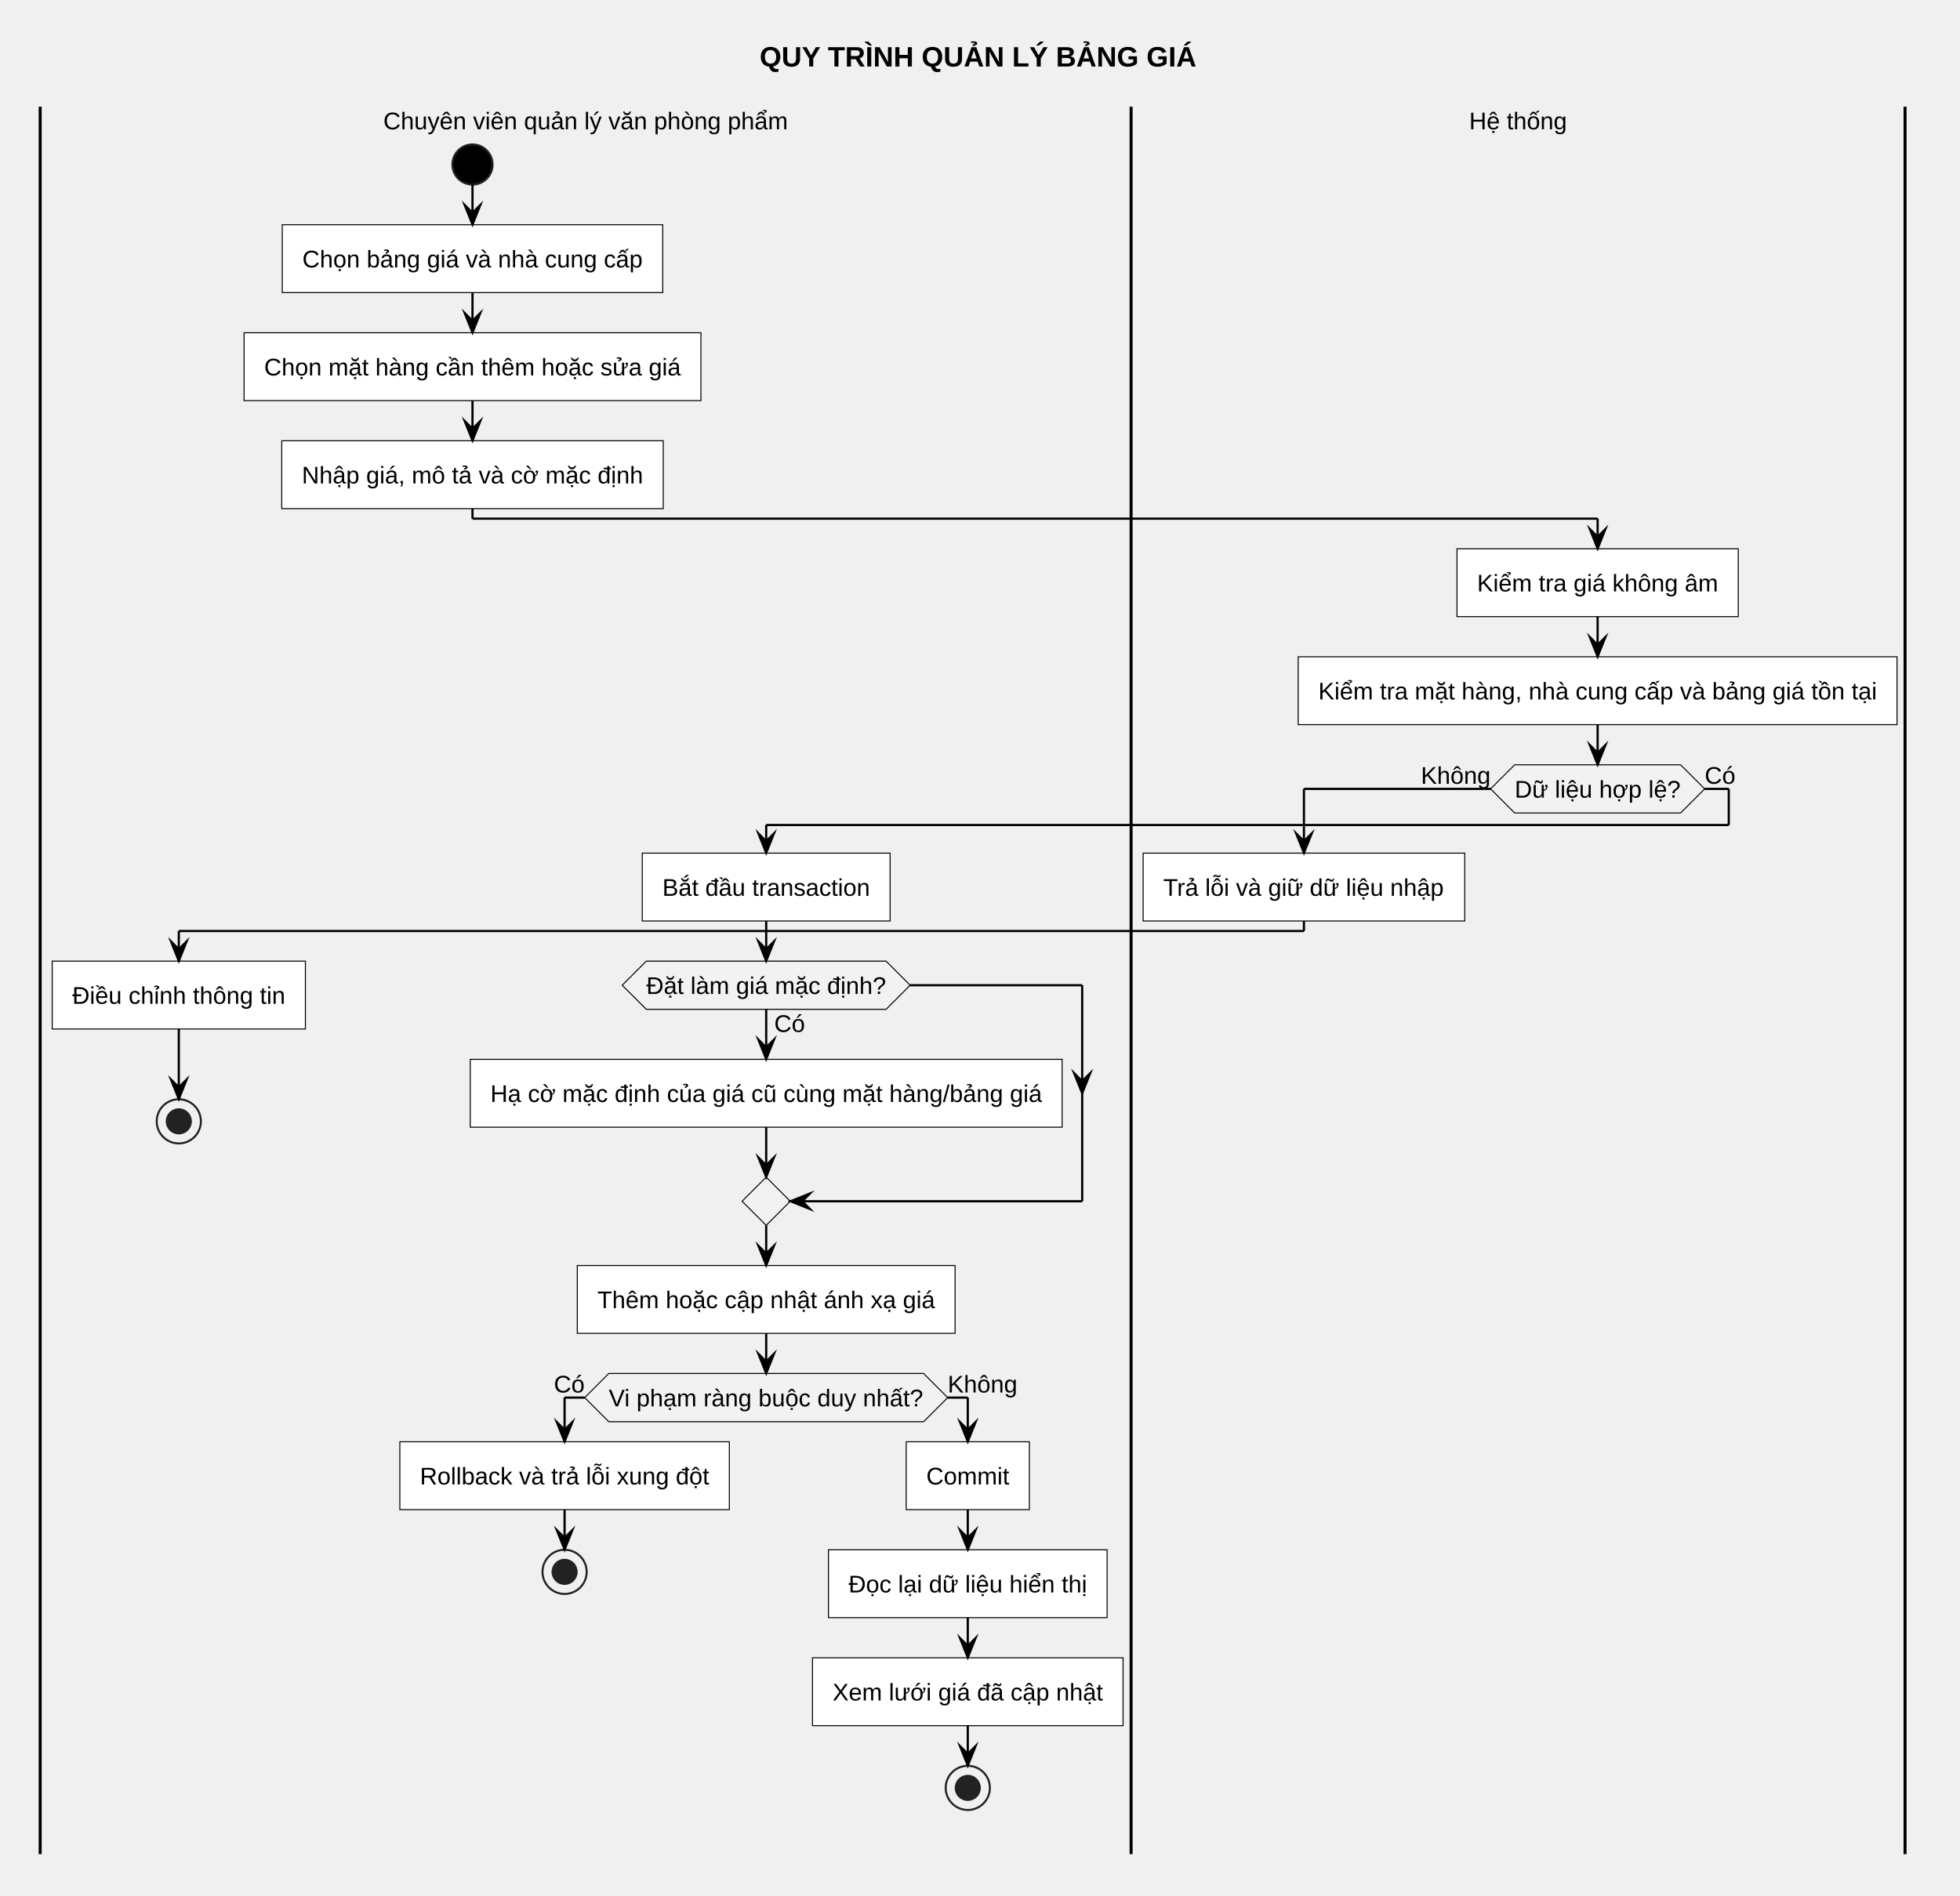
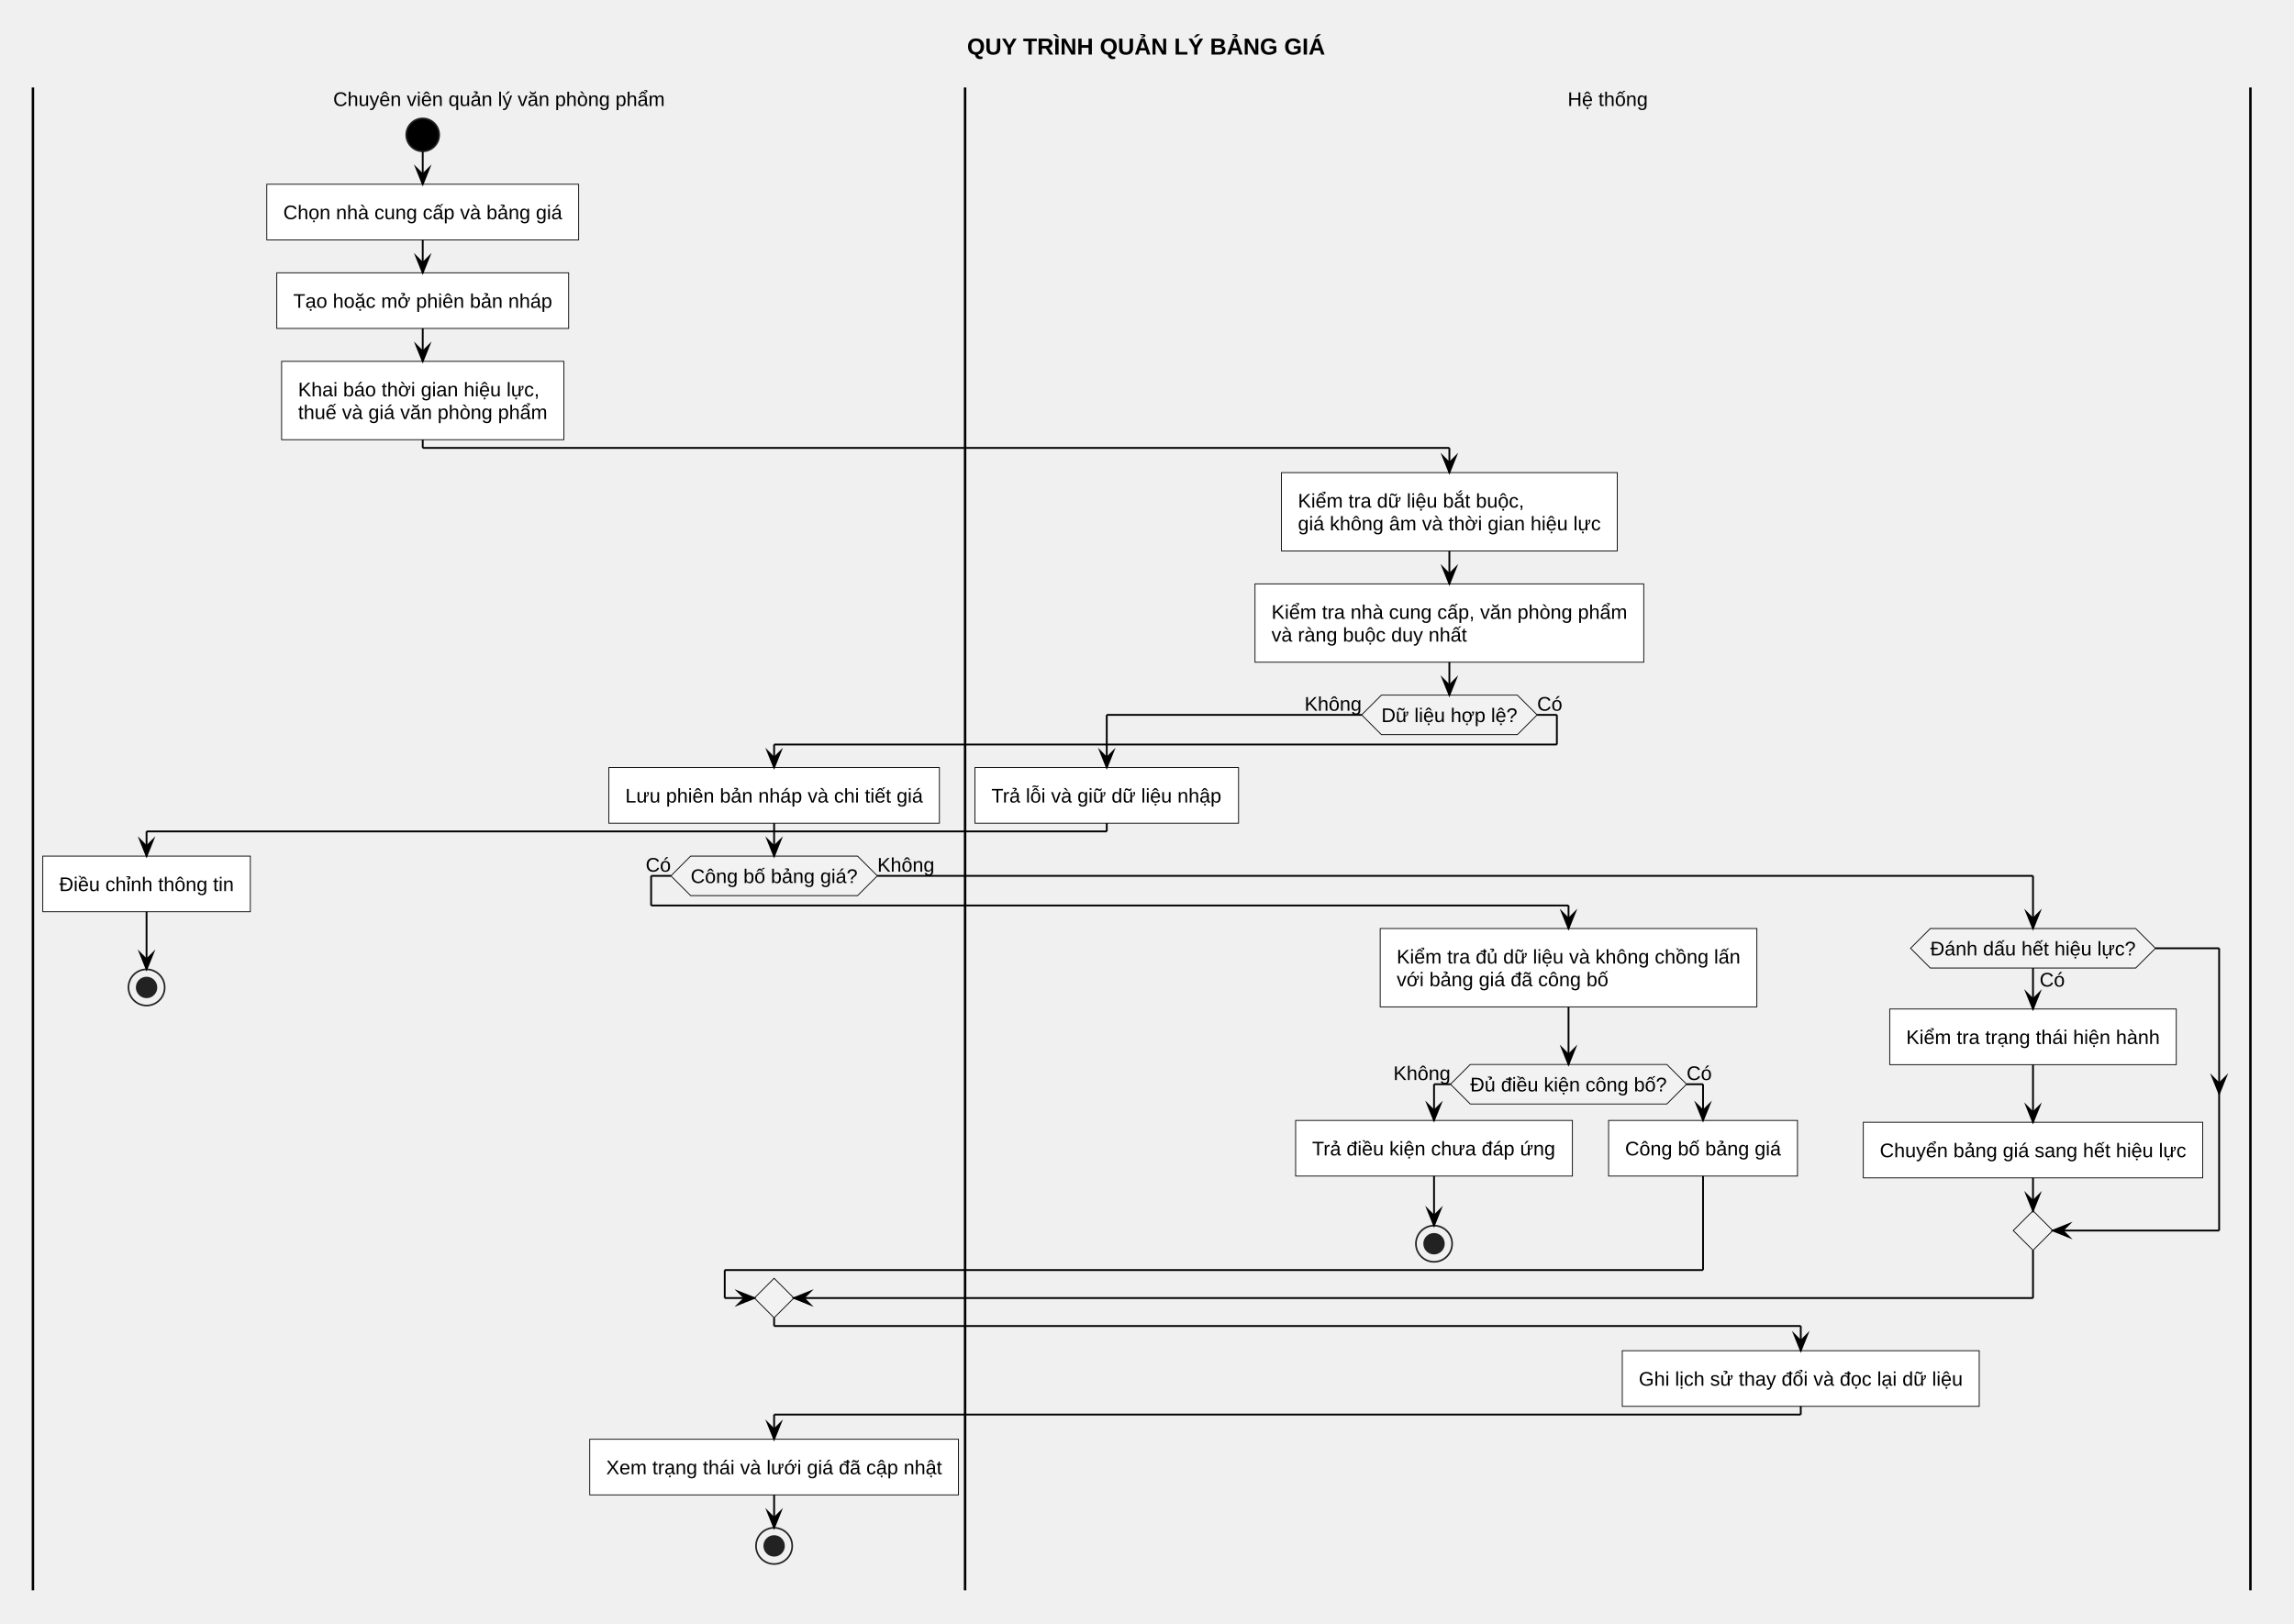
- <svg xmlns="http://www.w3.org/2000/svg" contentStyleType="text/css" data-diagram-type="ACTIVITY" height="1770px" preserveAspectRatio="none" style="width:1830px;height:1770px;background:#FFFFFF;" version="1.1" viewBox="0 0 1830 1770" width="1830px" zoomAndPan="magnify">
+ <svg xmlns="http://www.w3.org/2000/svg" contentStyleType="text/css" data-diagram-type="ACTIVITY" height="1850.625px" preserveAspectRatio="none" style="width:2613px;height:1850px;background:#FFFFFF;" version="1.1" viewBox="0 0 2613 1850" width="2613.75px" zoomAndPan="magnify">
  <defs />
  <g>
    <g class="title" data-source-line="2">
-       <text fill="#000000" font-family="Arial" font-size="26.25" font-weight="700" lengthAdjust="spacing" textLength="408.336" x="709.249" y="62.122">QUY TRÌNH QUẢN LÝ BẢNG GIÁ</text>
+       <text fill="#000000" font-family="Arial" font-size="26.25" font-weight="700" lengthAdjust="spacing" textLength="408.336" x="1101.575" y="62.122">QUY TRÌNH QUẢN LÝ BẢNG GIÁ</text>
    </g>
-     <rect fill="none" height="25.873" style="stroke:none;stroke-width:1.875;" width="1742.459" x="37.5" y="99.641" />
-     <ellipse cx="441.156" cy="153.638" fill="#000000" rx="18.75" ry="18.75" style="stroke:#222222;stroke-width:1.875;" />
-     <rect fill="#FFFFFF" height="63.373" style="stroke:#000000;stroke-width:0.938;" width="355.247" x="263.533" y="209.888" />
-     <text fill="#000000" font-family="Arial" font-size="22.5" lengthAdjust="spacing" textLength="317.747" x="282.283" y="249.743">Chọn bảng giá và nhà cung cấp</text>
-     <rect fill="#FFFFFF" height="63.373" style="stroke:#000000;stroke-width:0.938;" width="426.548" x="227.882" y="310.761" />
-     <text fill="#000000" font-family="Arial" font-size="22.5" lengthAdjust="spacing" textLength="389.048" x="246.632" y="350.616">Chọn mặt hàng cần thêm hoặc sửa giá</text>
-     <rect fill="#FFFFFF" height="63.373" style="stroke:#000000;stroke-width:0.938;" width="356.158" x="263.077" y="411.634" />
-     <text fill="#000000" font-family="Arial" font-size="22.5" lengthAdjust="spacing" textLength="318.658" x="281.827" y="451.489">Nhập giá, mô tả và cờ mặc định</text>
-     <rect fill="#FFFFFF" height="63.373" style="stroke:#000000;stroke-width:0.938;" width="236.386" x="48.75" y="897.625" />
-     <text fill="#000000" font-family="Arial" font-size="22.5" lengthAdjust="spacing" textLength="198.886" x="67.5" y="937.48">Điều chỉnh thông tin</text>
-     <ellipse cx="166.943" cy="1047.248" fill="none" rx="20.625" ry="20.625" style="stroke:#222222;stroke-width:1.875;" />
-     <ellipse cx="166.943" cy="1047.248" fill="#222222" rx="11.25" ry="11.25" style="stroke:#222222;stroke-width:1.875;" />
-     <rect fill="#FFFFFF" height="63.373" style="stroke:#000000;stroke-width:0.938;" width="231.376" x="599.681" y="796.752" />
-     <text fill="#000000" font-family="Arial" font-size="22.5" lengthAdjust="spacing" textLength="193.876" x="618.431" y="836.607">Bắt đầu transaction</text>
-     <rect fill="#FFFFFF" height="63.373" style="stroke:#000000;stroke-width:0.938;" width="552.572" x="439.083" y="989.312" />
-     <text fill="#000000" font-family="Arial" font-size="22.5" lengthAdjust="spacing" textLength="515.072" x="457.833" y="1029.166">Hạ cờ mặc định của giá cũ cùng mặt hàng/bảng giá</text>
-     <polygon fill="#F2F2F2" points="603.441,897.625,827.298,897.625,849.798,920.125,827.298,942.625,603.441,942.625,580.941,920.125,603.441,897.625" style="stroke:#000000;stroke-width:0.938;stroke-linejoin:miter;stroke-miterlimit:10;" />
-     <text fill="#000000" font-family="Arial" font-size="22.5" lengthAdjust="spacing" textLength="28.762" x="722.869" y="963.73">Có</text>
-     <text fill="#000000" font-family="Arial" font-size="22.5" lengthAdjust="spacing" textLength="223.857" x="603.441" y="928.293">Đặt làm giá mặc định?</text>
-     <polygon fill="#F2F2F2" points="715.369,1099.371,737.869,1121.871,715.369,1144.371,692.869,1121.871,715.369,1099.371" style="stroke:#000000;stroke-width:0.938;stroke-linejoin:miter;stroke-miterlimit:10;" />
-     <rect fill="#FFFFFF" height="63.373" style="stroke:#000000;stroke-width:0.938;" width="352.709" x="539.015" y="1181.871" />
-     <text fill="#000000" font-family="Arial" font-size="22.5" lengthAdjust="spacing" textLength="315.209" x="557.765" y="1221.726">Thêm hoặc cập nhật ánh xạ giá</text>
-     <polygon fill="#F2F2F2" points="568.394,1282.744,862.344,1282.744,884.844,1305.244,862.344,1327.744,568.394,1327.744,545.894,1305.244,568.394,1282.744" style="stroke:#000000;stroke-width:0.938;stroke-linejoin:miter;stroke-miterlimit:10;" />
-     <text fill="#000000" font-family="Arial" font-size="22.5" lengthAdjust="spacing" textLength="293.95" x="568.394" y="1313.412">Vi phạm ràng buộc duy nhất?</text>
-     <text fill="#000000" font-family="Arial" font-size="22.5" lengthAdjust="spacing" textLength="28.762" x="517.132" y="1300.476">Có</text>
-     <text fill="#000000" font-family="Arial" font-size="22.5" lengthAdjust="spacing" textLength="65.061" x="884.844" y="1300.476">Không</text>
-     <rect fill="#FFFFFF" height="63.373" style="stroke:#000000;stroke-width:0.938;" width="307.643" x="373.323" y="1346.494" />
-     <text fill="#000000" font-family="Arial" font-size="22.5" lengthAdjust="spacing" textLength="270.143" x="392.073" y="1386.348">Rollback và trả lỗi xung đột</text>
-     <ellipse cx="527.144" cy="1467.991" fill="none" rx="20.625" ry="20.625" style="stroke:#222222;stroke-width:1.875;" />
-     <ellipse cx="527.144" cy="1467.991" fill="#222222" rx="11.25" ry="11.25" style="stroke:#222222;stroke-width:1.875;" />
-     <rect fill="#FFFFFF" height="63.373" style="stroke:#000000;stroke-width:0.938;" width="114.998" x="846.096" y="1346.494" />
-     <text fill="#000000" font-family="Arial" font-size="22.5" lengthAdjust="spacing" textLength="77.498" x="864.846" y="1386.348">Commit</text>
-     <rect fill="#FFFFFF" height="63.373" style="stroke:#000000;stroke-width:0.938;" width="260.182" x="773.503" y="1447.366" />
-     <text fill="#000000" font-family="Arial" font-size="22.5" lengthAdjust="spacing" textLength="222.682" x="792.253" y="1487.221">Đọc lại dữ liệu hiển thị</text>
-     <rect fill="#FFFFFF" height="63.373" style="stroke:#000000;stroke-width:0.938;" width="289.955" x="758.617" y="1548.239" />
-     <text fill="#000000" font-family="Arial" font-size="22.5" lengthAdjust="spacing" textLength="252.455" x="777.367" y="1588.094">Xem lưới giá đã cập nhật</text>
-     <ellipse cx="903.594" cy="1669.737" fill="none" rx="20.625" ry="20.625" style="stroke:#222222;stroke-width:1.875;" />
-     <ellipse cx="903.594" cy="1669.737" fill="#222222" rx="11.25" ry="11.25" style="stroke:#222222;stroke-width:1.875;" />
-     <line style="stroke:#000000;stroke-width:2.812;" x1="37.5" x2="37.5" y1="99.641" y2="1731.612" />
-     <rect fill="#FFFFFF" height="63.373" style="stroke:#000000;stroke-width:0.938;" width="262.61" x="1360.36" y="512.507" />
-     <text fill="#000000" font-family="Arial" font-size="22.5" lengthAdjust="spacing" textLength="225.11" x="1379.11" y="552.361">Kiểm tra giá không âm</text>
-     <rect fill="#FFFFFF" height="63.373" style="stroke:#000000;stroke-width:0.938;" width="559.087" x="1212.122" y="613.38" />
-     <text fill="#000000" font-family="Arial" font-size="22.5" lengthAdjust="spacing" textLength="521.587" x="1230.872" y="653.234">Kiểm tra mặt hàng, nhà cung cấp và bảng giá tồn tại</text>
-     <polygon fill="#F2F2F2" points="1414.217,714.252,1569.113,714.252,1591.613,736.752,1569.113,759.252,1414.217,759.252,1391.717,736.752,1414.217,714.252" style="stroke:#000000;stroke-width:0.938;stroke-linejoin:miter;stroke-miterlimit:10;" />
-     <text fill="#000000" font-family="Arial" font-size="22.5" lengthAdjust="spacing" textLength="154.896" x="1414.217" y="744.921">Dữ liệu hợp lệ?</text>
-     <text fill="#000000" font-family="Arial" font-size="22.5" lengthAdjust="spacing" textLength="65.061" x="1326.656" y="731.984">Không</text>
-     <text fill="#000000" font-family="Arial" font-size="22.5" lengthAdjust="spacing" textLength="28.762" x="1591.613" y="731.984">Có</text>
-     <rect fill="#FFFFFF" height="63.373" style="stroke:#000000;stroke-width:0.938;" width="300.26" x="1067.322" y="796.752" />
-     <text fill="#000000" font-family="Arial" font-size="22.5" lengthAdjust="spacing" textLength="262.76" x="1086.072" y="836.607">Trả lỗi và giữ dữ liệu nhập</text>
-     <line style="stroke:#000000;stroke-width:2.812;" x1="1056.072" x2="1056.072" y1="99.641" y2="1731.612" />
-     <line style="stroke:#000000;stroke-width:2.812;" x1="1778.708" x2="1778.708" y1="99.641" y2="1731.612" />
-     <line style="stroke:#000000;stroke-width:2.062;" x1="441.156" x2="441.156" y1="172.388" y2="209.888" />
-     <polygon fill="#000000" points="433.656,191.138,441.156,209.888,448.656,191.138,441.156,198.638" style="stroke:#000000;stroke-width:1.875;stroke-linejoin:miter;stroke-miterlimit:10;" />
-     <line style="stroke:#000000;stroke-width:2.062;" x1="441.156" x2="441.156" y1="273.261" y2="310.761" />
-     <polygon fill="#000000" points="433.656,292.011,441.156,310.761,448.656,292.011,441.156,299.511" style="stroke:#000000;stroke-width:1.875;stroke-linejoin:miter;stroke-miterlimit:10;" />
-     <line style="stroke:#000000;stroke-width:2.062;" x1="441.156" x2="441.156" y1="374.134" y2="411.634" />
-     <polygon fill="#000000" points="433.656,392.884,441.156,411.634,448.656,392.884,441.156,400.384" style="stroke:#000000;stroke-width:1.875;stroke-linejoin:miter;stroke-miterlimit:10;" />
-     <line style="stroke:#000000;stroke-width:2.062;" x1="166.943" x2="166.943" y1="960.998" y2="1026.623" />
-     <polygon fill="#000000" points="159.443,1007.873,166.943,1026.623,174.443,1007.873,166.943,1015.373" style="stroke:#000000;stroke-width:1.875;stroke-linejoin:miter;stroke-miterlimit:10;" />
-     <line style="stroke:#000000;stroke-width:2.062;" x1="715.369" x2="715.369" y1="942.625" y2="989.312" />
-     <polygon fill="#000000" points="707.869,970.562,715.369,989.312,722.869,970.562,715.369,978.062" style="stroke:#000000;stroke-width:1.875;stroke-linejoin:miter;stroke-miterlimit:10;" />
-     <line style="stroke:#000000;stroke-width:2.062;" x1="849.798" x2="1010.405" y1="920.125" y2="920.125" />
-     <polygon fill="#000000" points="1002.905,1002.248,1010.405,1020.998,1017.905,1002.248,1010.405,1009.748" style="stroke:#000000;stroke-width:2.062;stroke-linejoin:miter;stroke-miterlimit:10;" />
-     <line style="stroke:#000000;stroke-width:2.062;" x1="1010.405" x2="1010.405" y1="920.125" y2="1121.871" />
-     <line style="stroke:#000000;stroke-width:2.062;" x1="1010.405" x2="737.869" y1="1121.871" y2="1121.871" />
-     <polygon fill="#000000" points="756.619,1114.371,737.869,1121.871,756.619,1129.371,749.119,1121.871" style="stroke:#000000;stroke-width:1.875;stroke-linejoin:miter;stroke-miterlimit:10;" />
-     <line style="stroke:#000000;stroke-width:2.062;" x1="715.369" x2="715.369" y1="1052.684" y2="1099.371" />
-     <polygon fill="#000000" points="707.869,1080.621,715.369,1099.371,722.869,1080.621,715.369,1088.121" style="stroke:#000000;stroke-width:1.875;stroke-linejoin:miter;stroke-miterlimit:10;" />
-     <line style="stroke:#000000;stroke-width:2.062;" x1="715.369" x2="715.369" y1="860.125" y2="897.625" />
-     <polygon fill="#000000" points="707.869,878.875,715.369,897.625,722.869,878.875,715.369,886.375" style="stroke:#000000;stroke-width:1.875;stroke-linejoin:miter;stroke-miterlimit:10;" />
-     <line style="stroke:#000000;stroke-width:2.062;" x1="715.369" x2="715.369" y1="1144.371" y2="1181.871" />
-     <polygon fill="#000000" points="707.869,1163.121,715.369,1181.871,722.869,1163.121,715.369,1170.621" style="stroke:#000000;stroke-width:1.875;stroke-linejoin:miter;stroke-miterlimit:10;" />
-     <line style="stroke:#000000;stroke-width:2.062;" x1="527.144" x2="527.144" y1="1409.866" y2="1447.366" />
-     <polygon fill="#000000" points="519.644,1428.616,527.144,1447.366,534.644,1428.616,527.144,1436.116" style="stroke:#000000;stroke-width:1.875;stroke-linejoin:miter;stroke-miterlimit:10;" />
-     <line style="stroke:#000000;stroke-width:2.062;" x1="903.594" x2="903.594" y1="1409.866" y2="1447.366" />
-     <polygon fill="#000000" points="896.094,1428.616,903.594,1447.366,911.094,1428.616,903.594,1436.116" style="stroke:#000000;stroke-width:1.875;stroke-linejoin:miter;stroke-miterlimit:10;" />
-     <line style="stroke:#000000;stroke-width:2.062;" x1="903.594" x2="903.594" y1="1510.739" y2="1548.239" />
-     <polygon fill="#000000" points="896.094,1529.489,903.594,1548.239,911.094,1529.489,903.594,1536.989" style="stroke:#000000;stroke-width:1.875;stroke-linejoin:miter;stroke-miterlimit:10;" />
-     <line style="stroke:#000000;stroke-width:2.062;" x1="903.594" x2="903.594" y1="1611.612" y2="1649.112" />
-     <polygon fill="#000000" points="896.094,1630.362,903.594,1649.112,911.094,1630.362,903.594,1637.862" style="stroke:#000000;stroke-width:1.875;stroke-linejoin:miter;stroke-miterlimit:10;" />
-     <line style="stroke:#000000;stroke-width:2.062;" x1="545.894" x2="527.144" y1="1305.244" y2="1305.244" />
-     <line style="stroke:#000000;stroke-width:2.062;" x1="527.144" x2="527.144" y1="1305.244" y2="1346.494" />
-     <polygon fill="#000000" points="519.644,1327.744,527.144,1346.494,534.644,1327.744,527.144,1335.244" style="stroke:#000000;stroke-width:1.875;stroke-linejoin:miter;stroke-miterlimit:10;" />
-     <line style="stroke:#000000;stroke-width:2.062;" x1="884.844" x2="903.594" y1="1305.244" y2="1305.244" />
-     <line style="stroke:#000000;stroke-width:2.062;" x1="903.594" x2="903.594" y1="1305.244" y2="1346.494" />
-     <polygon fill="#000000" points="896.094,1327.744,903.594,1346.494,911.094,1327.744,903.594,1335.244" style="stroke:#000000;stroke-width:1.875;stroke-linejoin:miter;stroke-miterlimit:10;" />
-     <line style="stroke:#000000;stroke-width:2.062;" x1="715.369" x2="715.369" y1="1245.244" y2="1282.744" />
-     <polygon fill="#000000" points="707.869,1263.994,715.369,1282.744,722.869,1263.994,715.369,1271.494" style="stroke:#000000;stroke-width:1.875;stroke-linejoin:miter;stroke-miterlimit:10;" />
-     <line style="stroke:#000000;stroke-width:2.062;" x1="1491.665" x2="1491.665" y1="575.88" y2="613.38" />
-     <polygon fill="#000000" points="1484.165,594.63,1491.665,613.38,1499.165,594.63,1491.665,602.13" style="stroke:#000000;stroke-width:1.875;stroke-linejoin:miter;stroke-miterlimit:10;" />
-     <line style="stroke:#000000;stroke-width:2.062;" x1="1391.717" x2="1217.452" y1="736.752" y2="736.752" />
-     <line style="stroke:#000000;stroke-width:2.062;" x1="1217.452" x2="1217.452" y1="736.752" y2="796.752" />
-     <polygon fill="#000000" points="1209.952,778.002,1217.452,796.752,1224.952,778.002,1217.452,785.502" style="stroke:#000000;stroke-width:1.875;stroke-linejoin:miter;stroke-miterlimit:10;" />
-     <line style="stroke:#000000;stroke-width:2.062;" x1="1491.665" x2="1491.665" y1="676.752" y2="714.252" />
-     <polygon fill="#000000" points="1484.165,695.502,1491.665,714.252,1499.165,695.502,1491.665,703.002" style="stroke:#000000;stroke-width:1.875;stroke-linejoin:miter;stroke-miterlimit:10;" />
-     <line style="stroke:#000000;stroke-width:2.062;" x1="441.156" x2="441.156" y1="475.007" y2="484.382" />
-     <line style="stroke:#000000;stroke-width:2.062;" x1="441.156" x2="1491.665" y1="484.382" y2="484.382" />
-     <line style="stroke:#000000;stroke-width:2.062;" x1="1491.665" x2="1491.665" y1="484.382" y2="512.507" />
-     <polygon fill="#000000" points="1484.165,493.757,1491.665,512.507,1499.165,493.757,1491.665,501.257" style="stroke:#000000;stroke-width:1.875;stroke-linejoin:miter;stroke-miterlimit:10;" />
-     <line style="stroke:#000000;stroke-width:2.062;" x1="1217.452" x2="1217.452" y1="860.125" y2="869.5" />
-     <line style="stroke:#000000;stroke-width:2.062;" x1="1217.452" x2="166.943" y1="869.5" y2="869.5" />
-     <line style="stroke:#000000;stroke-width:2.062;" x1="166.943" x2="166.943" y1="869.5" y2="897.625" />
-     <polygon fill="#000000" points="159.443,878.875,166.943,897.625,174.443,878.875,166.943,886.375" style="stroke:#000000;stroke-width:1.875;stroke-linejoin:miter;stroke-miterlimit:10;" />
-     <line style="stroke:#000000;stroke-width:2.062;" x1="1591.613" x2="1614.113" y1="736.752" y2="736.752" />
-     <line style="stroke:#000000;stroke-width:2.062;" x1="1614.113" x2="1614.113" y1="736.752" y2="770.502" />
-     <line style="stroke:#000000;stroke-width:2.062;" x1="1614.113" x2="715.369" y1="770.502" y2="770.502" />
-     <line style="stroke:#000000;stroke-width:2.062;" x1="715.369" x2="715.369" y1="770.502" y2="796.752" />
-     <polygon fill="#000000" points="707.869,778.002,715.369,796.752,722.869,778.002,715.369,785.502" style="stroke:#000000;stroke-width:1.875;stroke-linejoin:miter;stroke-miterlimit:10;" />
-     <text fill="#000000" font-family="Arial" font-size="22.5" lengthAdjust="spacing" textLength="377.765" x="357.903" y="120.745">Chuyên viên quản lý văn phòng phẩm</text>
-     <text fill="#000000" font-family="Arial" font-size="22.5" lengthAdjust="spacing" textLength="91.318" x="1371.731" y="120.745">Hệ thống</text>
+     <rect fill="none" height="25.873" style="stroke:none;stroke-width:1.875;" width="2527.112" x="37.5" y="99.641" />
+     <ellipse cx="481.509" cy="153.638" fill="#000000" rx="18.75" ry="18.75" style="stroke:#222222;stroke-width:1.875;" />
+     <rect fill="#FFFFFF" height="63.373" style="stroke:#000000;stroke-width:0.938;" width="355.247" x="303.885" y="209.888" />
+     <text fill="#000000" font-family="Arial" font-size="22.5" lengthAdjust="spacing" textLength="317.747" x="322.635" y="249.743">Chọn nhà cung cấp và bảng giá</text>
+     <rect fill="#FFFFFF" height="63.373" style="stroke:#000000;stroke-width:0.938;" width="332.461" x="315.278" y="310.761" />
+     <text fill="#000000" font-family="Arial" font-size="22.5" lengthAdjust="spacing" textLength="294.961" x="334.028" y="350.616">Tạo hoặc mở phiên bản nháp</text>
+     <rect fill="#FFFFFF" height="89.246" style="stroke:#000000;stroke-width:0.938;" width="321.464" x="320.777" y="411.634" />
+     <text fill="#000000" font-family="Arial" font-size="22.5" lengthAdjust="spacing" textLength="274.988" x="339.527" y="451.489">Khai báo thời gian hiệu lực,</text>
+     <text fill="#000000" font-family="Arial" font-size="22.5" lengthAdjust="spacing" textLength="283.964" x="339.527" y="477.361">thuế và giá văn phòng phẩm</text>
+     <rect fill="#FFFFFF" height="63.373" style="stroke:#000000;stroke-width:0.938;" width="236.386" x="48.75" y="975.244" />
+     <text fill="#000000" font-family="Arial" font-size="22.5" lengthAdjust="spacing" textLength="198.886" x="67.5" y="1015.098">Điều chỉnh thông tin</text>
+     <ellipse cx="166.943" cy="1124.866" fill="none" rx="20.625" ry="20.625" style="stroke:#222222;stroke-width:1.875;" />
+     <ellipse cx="166.943" cy="1124.866" fill="#222222" rx="11.25" ry="11.25" style="stroke:#222222;stroke-width:1.875;" />
+     <rect fill="#FFFFFF" height="63.373" style="stroke:#000000;stroke-width:0.938;" width="376.56" x="693.484" y="874.371" />
+     <text fill="#000000" font-family="Arial" font-size="22.5" lengthAdjust="spacing" textLength="339.06" x="712.234" y="914.226">Lưu phiên bản nháp và chi tiết giá</text>
+     <polygon fill="#F2F2F2" points="786.683,975.244,976.845,975.244,999.345,997.744,976.845,1020.244,786.683,1020.244,764.183,997.744,786.683,975.244" style="stroke:#000000;stroke-width:0.938;stroke-linejoin:miter;stroke-miterlimit:10;" />
+     <text fill="#000000" font-family="Arial" font-size="22.5" lengthAdjust="spacing" textLength="190.162" x="786.683" y="1005.912">Công bố bảng giá?</text>
+     <text fill="#000000" font-family="Arial" font-size="22.5" lengthAdjust="spacing" textLength="28.762" x="735.421" y="992.976">Có</text>
+     <text fill="#000000" font-family="Arial" font-size="22.5" lengthAdjust="spacing" textLength="65.061" x="999.345" y="992.976">Không</text>
+     <polygon fill="#F2F2F2" points="881.764,1456.176,904.264,1478.676,881.764,1501.176,859.264,1478.676,881.764,1456.176" style="stroke:#000000;stroke-width:0.938;stroke-linejoin:miter;stroke-miterlimit:10;" />
+     <rect fill="#FFFFFF" height="63.373" style="stroke:#000000;stroke-width:0.938;" width="420.033" x="671.748" y="1639.548" />
+     <text fill="#000000" font-family="Arial" font-size="22.5" lengthAdjust="spacing" textLength="382.533" x="690.498" y="1679.403">Xem trạng thái và lưới giá đã cập nhật</text>
+     <ellipse cx="881.764" cy="1761.046" fill="none" rx="20.625" ry="20.625" style="stroke:#222222;stroke-width:1.875;" />
+     <ellipse cx="881.764" cy="1761.046" fill="#222222" rx="11.25" ry="11.25" style="stroke:#222222;stroke-width:1.875;" />
+     <line style="stroke:#000000;stroke-width:2.812;" x1="37.5" x2="37.5" y1="99.641" y2="1811.671" />
+     <rect fill="#FFFFFF" height="89.246" style="stroke:#000000;stroke-width:0.938;" width="382.515" x="1459.665" y="538.38" />
+     <text fill="#000000" font-family="Arial" font-size="22.5" lengthAdjust="spacing" textLength="257.695" x="1478.415" y="578.234">Kiểm tra dữ liệu bắt buộc,</text>
+     <text fill="#000000" font-family="Arial" font-size="22.5" lengthAdjust="spacing" textLength="345.015" x="1478.415" y="604.107">giá không âm và thời gian hiệu lực</text>
+     <rect fill="#FFFFFF" height="89.246" style="stroke:#000000;stroke-width:0.938;" width="442.764" x="1429.541" y="665.125" />
+     <text fill="#000000" font-family="Arial" font-size="22.5" lengthAdjust="spacing" textLength="405.264" x="1448.291" y="704.98">Kiểm tra nhà cung cấp, văn phòng phẩm</text>
+     <text fill="#000000" font-family="Arial" font-size="22.5" lengthAdjust="spacing" textLength="222.66" x="1448.291" y="730.853">và ràng buộc duy nhất</text>
+     <polygon fill="#F2F2F2" points="1573.474,791.871,1728.37,791.871,1750.87,814.371,1728.37,836.871,1573.474,836.871,1550.974,814.371,1573.474,791.871" style="stroke:#000000;stroke-width:0.938;stroke-linejoin:miter;stroke-miterlimit:10;" />
+     <text fill="#000000" font-family="Arial" font-size="22.5" lengthAdjust="spacing" textLength="154.896" x="1573.474" y="822.539">Dữ liệu hợp lệ?</text>
+     <text fill="#000000" font-family="Arial" font-size="22.5" lengthAdjust="spacing" textLength="65.061" x="1485.913" y="809.603">Không</text>
+     <text fill="#000000" font-family="Arial" font-size="22.5" lengthAdjust="spacing" textLength="28.762" x="1750.87" y="809.603">Có</text>
+     <rect fill="#FFFFFF" height="63.373" style="stroke:#000000;stroke-width:0.938;" width="300.26" x="1110.531" y="874.371" />
+     <text fill="#000000" font-family="Arial" font-size="22.5" lengthAdjust="spacing" textLength="262.76" x="1129.281" y="914.226">Trả lỗi và giữ dữ liệu nhập</text>
+     <rect fill="#FFFFFF" height="89.246" style="stroke:#000000;stroke-width:0.938;" width="429.053" x="1572.122" y="1057.744" />
+     <text fill="#000000" font-family="Arial" font-size="22.5" lengthAdjust="spacing" textLength="391.553" x="1590.872" y="1097.598">Kiểm tra đủ dữ liệu và không chồng lấn</text>
+     <text fill="#000000" font-family="Arial" font-size="22.5" lengthAdjust="spacing" textLength="241.183" x="1590.872" y="1123.471">với bảng giá đã công bố</text>
+     <polygon fill="#F2F2F2" points="1674.692,1212.614,1898.604,1212.614,1921.104,1235.114,1898.604,1257.614,1674.692,1257.614,1652.192,1235.114,1674.692,1212.614" style="stroke:#000000;stroke-width:0.938;stroke-linejoin:miter;stroke-miterlimit:10;" />
+     <text fill="#000000" font-family="Arial" font-size="22.5" lengthAdjust="spacing" textLength="223.912" x="1674.692" y="1243.283">Đủ điều kiện công bố?</text>
+     <text fill="#000000" font-family="Arial" font-size="22.5" lengthAdjust="spacing" textLength="65.061" x="1587.131" y="1230.346">Không</text>
+     <text fill="#000000" font-family="Arial" font-size="22.5" lengthAdjust="spacing" textLength="28.762" x="1921.104" y="1230.346">Có</text>
+     <rect fill="#FFFFFF" height="63.373" style="stroke:#000000;stroke-width:0.938;" width="315.289" x="1475.797" y="1276.364" />
+     <text fill="#000000" font-family="Arial" font-size="22.5" lengthAdjust="spacing" textLength="277.789" x="1494.547" y="1316.219">Trả điều kiện chưa đáp ứng</text>
+     <ellipse cx="1633.442" cy="1416.801" fill="none" rx="20.625" ry="20.625" style="stroke:#222222;stroke-width:1.875;" />
+     <ellipse cx="1633.442" cy="1416.801" fill="#222222" rx="11.25" ry="11.25" style="stroke:#222222;stroke-width:1.875;" />
+     <rect fill="#FFFFFF" height="63.373" style="stroke:#000000;stroke-width:0.938;" width="215.149" x="1832.28" y="1276.364" />
+     <text fill="#000000" font-family="Arial" font-size="22.5" lengthAdjust="spacing" textLength="177.649" x="1851.03" y="1316.219">Công bố bảng giá</text>
+     <rect fill="#FFFFFF" height="63.373" style="stroke:#000000;stroke-width:0.938;" width="326.429" x="2152.493" y="1149.43" />
+     <text fill="#000000" font-family="Arial" font-size="22.5" lengthAdjust="spacing" textLength="288.929" x="2171.243" y="1189.285">Kiểm tra trạng thái hiện hành</text>
+     <rect fill="#FFFFFF" height="63.373" style="stroke:#000000;stroke-width:0.938;" width="386.558" x="2122.429" y="1278.428" />
+     <text fill="#000000" font-family="Arial" font-size="22.5" lengthAdjust="spacing" textLength="349.058" x="2141.179" y="1318.283">Chuyển bảng giá sang hết hiệu lực</text>
+     <polygon fill="#F2F2F2" points="2198.72,1057.744,2432.695,1057.744,2455.195,1080.244,2432.695,1102.744,2198.72,1102.744,2176.22,1080.244,2198.72,1057.744" style="stroke:#000000;stroke-width:0.938;stroke-linejoin:miter;stroke-miterlimit:10;" />
+     <text fill="#000000" font-family="Arial" font-size="22.5" lengthAdjust="spacing" textLength="28.762" x="2323.207" y="1123.848">Có</text>
+     <text fill="#000000" font-family="Arial" font-size="22.5" lengthAdjust="spacing" textLength="233.976" x="2198.72" y="1088.412">Đánh dấu hết hiệu lực?</text>
+     <polygon fill="#F2F2F2" points="2315.707,1379.301,2338.207,1401.801,2315.707,1424.301,2293.207,1401.801,2315.707,1379.301" style="stroke:#000000;stroke-width:0.938;stroke-linejoin:miter;stroke-miterlimit:10;" />
+     <rect fill="#FFFFFF" height="63.373" style="stroke:#000000;stroke-width:0.938;" width="406.553" x="1847.901" y="1538.676" />
+     <text fill="#000000" font-family="Arial" font-size="22.5" lengthAdjust="spacing" textLength="369.053" x="1866.651" y="1578.53">Ghi lịch sử thay đổi và đọc lại dữ liệu</text>
+     <line style="stroke:#000000;stroke-width:2.812;" x1="1099.281" x2="1099.281" y1="99.641" y2="1811.671" />
+     <line style="stroke:#000000;stroke-width:2.812;" x1="2563.361" x2="2563.361" y1="99.641" y2="1811.671" />
+     <line style="stroke:#000000;stroke-width:2.062;" x1="481.509" x2="481.509" y1="172.388" y2="209.888" />
+     <polygon fill="#000000" points="474.009,191.138,481.509,209.888,489.009,191.138,481.509,198.638" style="stroke:#000000;stroke-width:1.875;stroke-linejoin:miter;stroke-miterlimit:10;" />
+     <line style="stroke:#000000;stroke-width:2.062;" x1="481.509" x2="481.509" y1="273.261" y2="310.761" />
+     <polygon fill="#000000" points="474.009,292.011,481.509,310.761,489.009,292.011,481.509,299.511" style="stroke:#000000;stroke-width:1.875;stroke-linejoin:miter;stroke-miterlimit:10;" />
+     <line style="stroke:#000000;stroke-width:2.062;" x1="481.509" x2="481.509" y1="374.134" y2="411.634" />
+     <polygon fill="#000000" points="474.009,392.884,481.509,411.634,489.009,392.884,481.509,400.384" style="stroke:#000000;stroke-width:1.875;stroke-linejoin:miter;stroke-miterlimit:10;" />
+     <line style="stroke:#000000;stroke-width:2.062;" x1="166.943" x2="166.943" y1="1038.616" y2="1104.241" />
+     <polygon fill="#000000" points="159.443,1085.491,166.943,1104.241,174.443,1085.491,166.943,1092.991" style="stroke:#000000;stroke-width:1.875;stroke-linejoin:miter;stroke-miterlimit:10;" />
+     <line style="stroke:#000000;stroke-width:2.062;" x1="881.764" x2="881.764" y1="937.744" y2="975.244" />
+     <polygon fill="#000000" points="874.264,956.494,881.764,975.244,889.264,956.494,881.764,963.994" style="stroke:#000000;stroke-width:1.875;stroke-linejoin:miter;stroke-miterlimit:10;" />
+     <line style="stroke:#000000;stroke-width:2.062;" x1="881.764" x2="881.764" y1="1702.921" y2="1740.421" />
+     <polygon fill="#000000" points="874.264,1721.671,881.764,1740.421,889.264,1721.671,881.764,1729.171" style="stroke:#000000;stroke-width:1.875;stroke-linejoin:miter;stroke-miterlimit:10;" />
+     <line style="stroke:#000000;stroke-width:2.062;" x1="1650.922" x2="1650.922" y1="627.625" y2="665.125" />
+     <polygon fill="#000000" points="1643.422,646.375,1650.922,665.125,1658.422,646.375,1650.922,653.875" style="stroke:#000000;stroke-width:1.875;stroke-linejoin:miter;stroke-miterlimit:10;" />
+     <line style="stroke:#000000;stroke-width:2.062;" x1="1633.442" x2="1633.442" y1="1339.737" y2="1396.176" />
+     <polygon fill="#000000" points="1625.942,1377.426,1633.442,1396.176,1640.942,1377.426,1633.442,1384.926" style="stroke:#000000;stroke-width:1.875;stroke-linejoin:miter;stroke-miterlimit:10;" />
+     <line style="stroke:#000000;stroke-width:2.062;" x1="1652.192" x2="1633.442" y1="1235.114" y2="1235.114" />
+     <line style="stroke:#000000;stroke-width:2.062;" x1="1633.442" x2="1633.442" y1="1235.114" y2="1276.364" />
+     <polygon fill="#000000" points="1625.942,1257.614,1633.442,1276.364,1640.942,1257.614,1633.442,1265.114" style="stroke:#000000;stroke-width:1.875;stroke-linejoin:miter;stroke-miterlimit:10;" />
+     <line style="stroke:#000000;stroke-width:2.062;" x1="1921.104" x2="1939.854" y1="1235.114" y2="1235.114" />
+     <line style="stroke:#000000;stroke-width:2.062;" x1="1939.854" x2="1939.854" y1="1235.114" y2="1276.364" />
+     <polygon fill="#000000" points="1932.354,1257.614,1939.854,1276.364,1947.354,1257.614,1939.854,1265.114" style="stroke:#000000;stroke-width:1.875;stroke-linejoin:miter;stroke-miterlimit:10;" />
+     <line style="stroke:#000000;stroke-width:2.062;" x1="1939.854" x2="1939.854" y1="1339.737" y2="1446.801" />
+     <line style="stroke:#000000;stroke-width:2.062;" x1="1939.854" x2="825.514" y1="1446.801" y2="1446.801" />
+     <line style="stroke:#000000;stroke-width:2.062;" x1="825.514" x2="825.514" y1="1446.801" y2="1478.676" />
+     <line style="stroke:#000000;stroke-width:2.062;" x1="825.514" x2="859.264" y1="1478.676" y2="1478.676" />
+     <polygon fill="#000000" points="840.514,1471.176,859.264,1478.676,840.514,1486.176,848.014,1478.676" style="stroke:#000000;stroke-width:1.875;stroke-linejoin:miter;stroke-miterlimit:10;" />
+     <line style="stroke:#000000;stroke-width:2.062;" x1="1786.648" x2="1786.648" y1="1146.989" y2="1212.614" />
+     <polygon fill="#000000" points="1779.148,1193.864,1786.648,1212.614,1794.148,1193.864,1786.648,1201.364" style="stroke:#000000;stroke-width:1.875;stroke-linejoin:miter;stroke-miterlimit:10;" />
+     <line style="stroke:#000000;stroke-width:2.062;" x1="2315.707" x2="2315.707" y1="1212.803" y2="1278.428" />
+     <polygon fill="#000000" points="2308.207,1259.678,2315.707,1278.428,2323.207,1259.678,2315.707,1267.178" style="stroke:#000000;stroke-width:1.875;stroke-linejoin:miter;stroke-miterlimit:10;" />
+     <line style="stroke:#000000;stroke-width:2.062;" x1="2315.707" x2="2315.707" y1="1102.744" y2="1149.43" />
+     <polygon fill="#000000" points="2308.207,1130.68,2315.707,1149.43,2323.207,1130.68,2315.707,1138.18" style="stroke:#000000;stroke-width:1.875;stroke-linejoin:miter;stroke-miterlimit:10;" />
+     <line style="stroke:#000000;stroke-width:2.062;" x1="2455.195" x2="2527.736" y1="1080.244" y2="1080.244" />
+     <polygon fill="#000000" points="2520.236,1226.865,2527.736,1245.615,2535.236,1226.865,2527.736,1234.365" style="stroke:#000000;stroke-width:2.062;stroke-linejoin:miter;stroke-miterlimit:10;" />
+     <line style="stroke:#000000;stroke-width:2.062;" x1="2527.736" x2="2527.736" y1="1080.244" y2="1401.801" />
+     <line style="stroke:#000000;stroke-width:2.062;" x1="2527.736" x2="2338.207" y1="1401.801" y2="1401.801" />
+     <polygon fill="#000000" points="2356.957,1394.301,2338.207,1401.801,2356.957,1409.301,2349.457,1401.801" style="stroke:#000000;stroke-width:1.875;stroke-linejoin:miter;stroke-miterlimit:10;" />
+     <line style="stroke:#000000;stroke-width:2.062;" x1="2315.707" x2="2315.707" y1="1341.801" y2="1379.301" />
+     <polygon fill="#000000" points="2308.207,1360.551,2315.707,1379.301,2323.207,1360.551,2315.707,1368.051" style="stroke:#000000;stroke-width:1.875;stroke-linejoin:miter;stroke-miterlimit:10;" />
+     <line style="stroke:#000000;stroke-width:2.062;" x1="1550.974" x2="1260.661" y1="814.371" y2="814.371" />
+     <line style="stroke:#000000;stroke-width:2.062;" x1="1260.661" x2="1260.661" y1="814.371" y2="874.371" />
+     <polygon fill="#000000" points="1253.161,855.621,1260.661,874.371,1268.161,855.621,1260.661,863.121" style="stroke:#000000;stroke-width:1.875;stroke-linejoin:miter;stroke-miterlimit:10;" />
+     <line style="stroke:#000000;stroke-width:2.062;" x1="1650.922" x2="1650.922" y1="754.371" y2="791.871" />
+     <polygon fill="#000000" points="1643.422,773.121,1650.922,791.871,1658.422,773.121,1650.922,780.621" style="stroke:#000000;stroke-width:1.875;stroke-linejoin:miter;stroke-miterlimit:10;" />
+     <line style="stroke:#000000;stroke-width:2.062;" x1="481.509" x2="481.509" y1="500.88" y2="510.255" />
+     <line style="stroke:#000000;stroke-width:2.062;" x1="481.509" x2="1650.922" y1="510.255" y2="510.255" />
+     <line style="stroke:#000000;stroke-width:2.062;" x1="1650.922" x2="1650.922" y1="510.255" y2="538.38" />
+     <polygon fill="#000000" points="1643.422,519.63,1650.922,538.38,1658.422,519.63,1650.922,527.13" style="stroke:#000000;stroke-width:1.875;stroke-linejoin:miter;stroke-miterlimit:10;" />
+     <line style="stroke:#000000;stroke-width:2.062;" x1="1260.661" x2="1260.661" y1="937.744" y2="947.119" />
+     <line style="stroke:#000000;stroke-width:2.062;" x1="1260.661" x2="166.943" y1="947.119" y2="947.119" />
+     <line style="stroke:#000000;stroke-width:2.062;" x1="166.943" x2="166.943" y1="947.119" y2="975.244" />
+     <polygon fill="#000000" points="159.443,956.494,166.943,975.244,174.443,956.494,166.943,963.994" style="stroke:#000000;stroke-width:1.875;stroke-linejoin:miter;stroke-miterlimit:10;" />
+     <line style="stroke:#000000;stroke-width:2.062;" x1="764.183" x2="741.683" y1="997.744" y2="997.744" />
+     <line style="stroke:#000000;stroke-width:2.062;" x1="741.683" x2="741.683" y1="997.744" y2="1031.494" />
+     <line style="stroke:#000000;stroke-width:2.062;" x1="741.683" x2="1786.648" y1="1031.494" y2="1031.494" />
+     <line style="stroke:#000000;stroke-width:2.062;" x1="1786.648" x2="1786.648" y1="1031.494" y2="1057.744" />
+     <polygon fill="#000000" points="1779.148,1038.994,1786.648,1057.744,1794.148,1038.994,1786.648,1046.494" style="stroke:#000000;stroke-width:1.875;stroke-linejoin:miter;stroke-miterlimit:10;" />
+     <line style="stroke:#000000;stroke-width:2.062;" x1="999.345" x2="2315.707" y1="997.744" y2="997.744" />
+     <line style="stroke:#000000;stroke-width:2.062;" x1="2315.707" x2="2315.707" y1="997.744" y2="1057.744" />
+     <polygon fill="#000000" points="2308.207,1038.994,2315.707,1057.744,2323.207,1038.994,2315.707,1046.494" style="stroke:#000000;stroke-width:1.875;stroke-linejoin:miter;stroke-miterlimit:10;" />
+     <line style="stroke:#000000;stroke-width:2.062;" x1="2315.707" x2="2315.707" y1="1424.301" y2="1478.676" />
+     <line style="stroke:#000000;stroke-width:2.062;" x1="2315.707" x2="904.264" y1="1478.676" y2="1478.676" />
+     <polygon fill="#000000" points="923.014,1471.176,904.264,1478.676,923.014,1486.176,915.514,1478.676" style="stroke:#000000;stroke-width:1.875;stroke-linejoin:miter;stroke-miterlimit:10;" />
+     <line style="stroke:#000000;stroke-width:2.062;" x1="881.764" x2="881.764" y1="1501.176" y2="1510.551" />
+     <line style="stroke:#000000;stroke-width:2.062;" x1="881.764" x2="2051.178" y1="1510.551" y2="1510.551" />
+     <line style="stroke:#000000;stroke-width:2.062;" x1="2051.178" x2="2051.178" y1="1510.551" y2="1538.676" />
+     <polygon fill="#000000" points="2043.678,1519.926,2051.178,1538.676,2058.678,1519.926,2051.178,1527.426" style="stroke:#000000;stroke-width:1.875;stroke-linejoin:miter;stroke-miterlimit:10;" />
+     <line style="stroke:#000000;stroke-width:2.062;" x1="2051.178" x2="2051.178" y1="1602.048" y2="1611.423" />
+     <line style="stroke:#000000;stroke-width:2.062;" x1="2051.178" x2="881.764" y1="1611.423" y2="1611.423" />
+     <line style="stroke:#000000;stroke-width:2.062;" x1="881.764" x2="881.764" y1="1611.423" y2="1639.548" />
+     <polygon fill="#000000" points="874.264,1620.798,881.764,1639.548,889.264,1620.798,881.764,1628.298" style="stroke:#000000;stroke-width:1.875;stroke-linejoin:miter;stroke-miterlimit:10;" />
+     <line style="stroke:#000000;stroke-width:2.062;" x1="1750.87" x2="1773.37" y1="814.371" y2="814.371" />
+     <line style="stroke:#000000;stroke-width:2.062;" x1="1773.37" x2="1773.37" y1="814.371" y2="848.121" />
+     <line style="stroke:#000000;stroke-width:2.062;" x1="1773.37" x2="881.764" y1="848.121" y2="848.121" />
+     <line style="stroke:#000000;stroke-width:2.062;" x1="881.764" x2="881.764" y1="848.121" y2="874.371" />
+     <polygon fill="#000000" points="874.264,855.621,881.764,874.371,889.264,855.621,881.764,863.121" style="stroke:#000000;stroke-width:1.875;stroke-linejoin:miter;stroke-miterlimit:10;" />
+     <text fill="#000000" font-family="Arial" font-size="22.5" lengthAdjust="spacing" textLength="377.765" x="379.508" y="120.745">Chuyên viên quản lý văn phòng phẩm</text>
+     <text fill="#000000" font-family="Arial" font-size="22.5" lengthAdjust="spacing" textLength="91.318" x="1785.662" y="120.745">Hệ thống</text>
  </g>
</svg>
